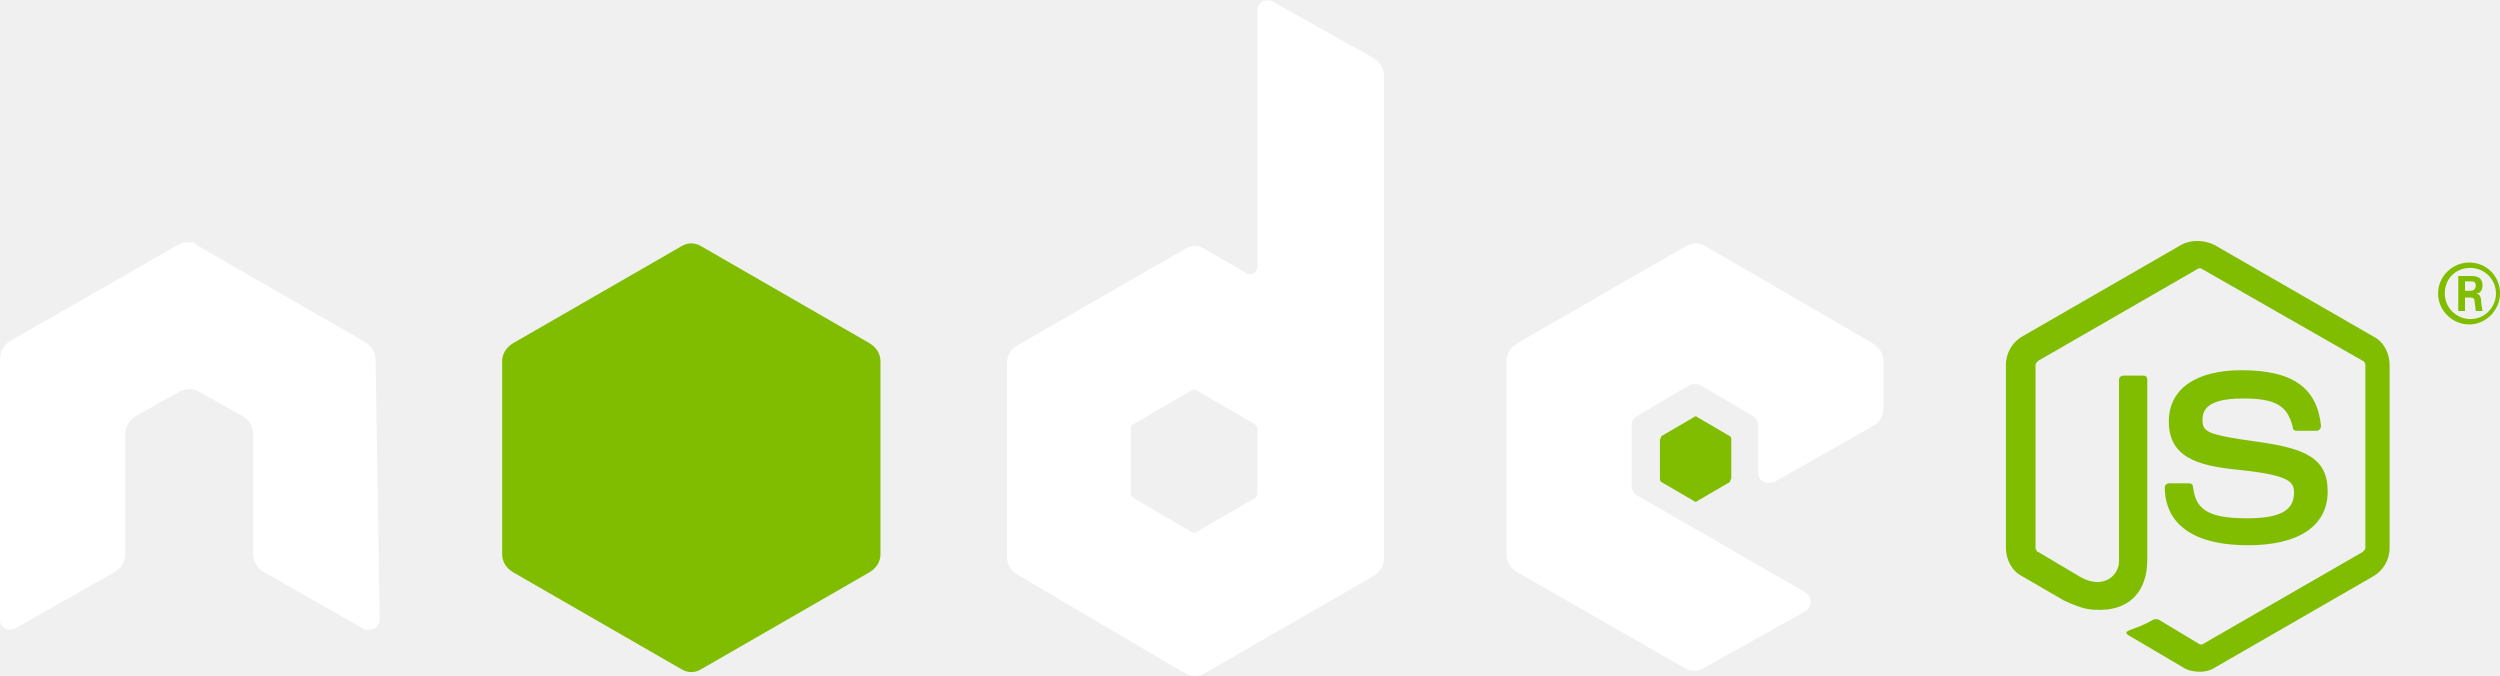
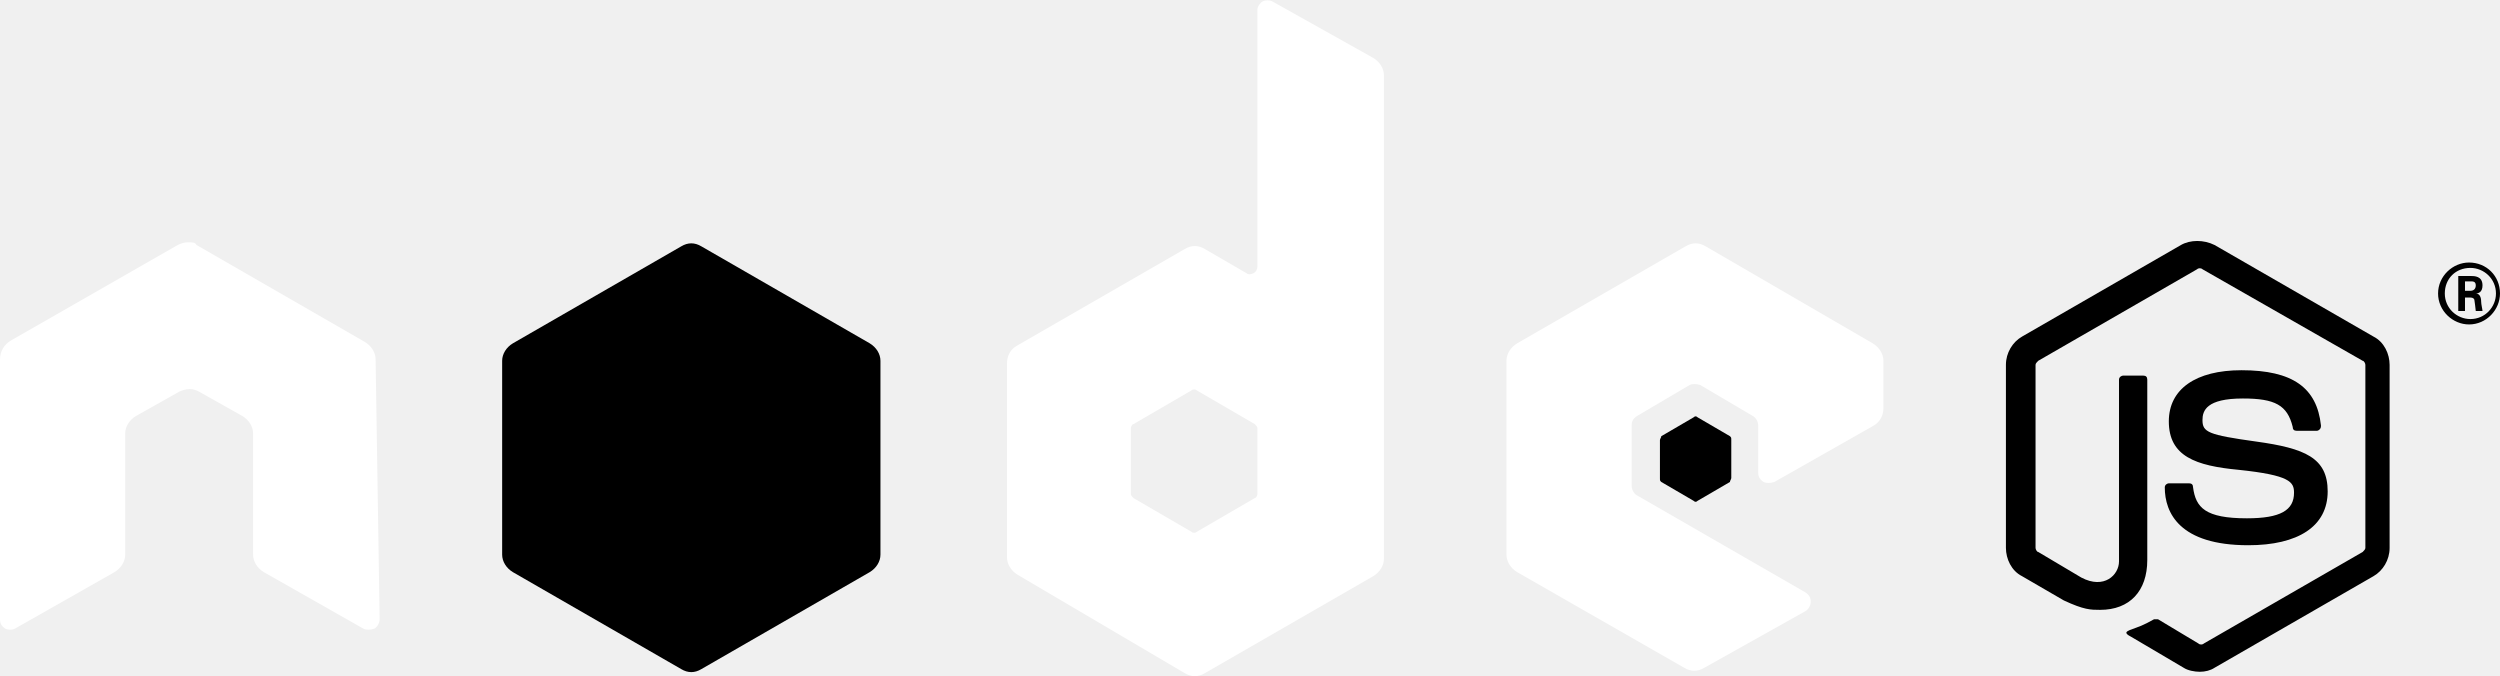
<svg xmlns="http://www.w3.org/2000/svg" version="1.1" id="Layer_1" x="0px" y="0px" viewBox="0 0 185.7 50.2" style="enable-background:new 0 0 185.7 50.2;" xml:space="preserve" class="template__logo">
  <style type="text/css">
	.st0{fill-rule:evenodd;clip-rule:evenodd;fill:#FFFFFF;}
	.st1{fill-rule:evenodd;clip-rule:evenodd;fill:#80BD01;}
	.st2{fill:#80BD01;}
</style>
  <path class="st0" d="M27.9,26.7c0-0.5-0.3-1-0.8-1.3l-12.5-7.2C14.5,18,14.3,18,14,18c0,0-0.1,0-0.1,0c-0.2,0-0.5,0.1-0.7,0.2  L0.8,25.3C0.3,25.6,0,26.1,0,26.7L0,46c0,0.3,0.1,0.5,0.4,0.7c0.2,0.1,0.5,0.1,0.7,0l7.4-4.2c0.5-0.3,0.8-0.8,0.8-1.3v-9  c0-0.5,0.3-1,0.8-1.3l3.2-1.8c0.2-0.1,0.5-0.2,0.8-0.2c0.3,0,0.5,0.1,0.7,0.2l3.2,1.8c0.5,0.3,0.8,0.8,0.8,1.3v9  c0,0.5,0.3,1,0.8,1.3l7.4,4.2c0.2,0.1,0.5,0.1,0.8,0c0.2-0.1,0.4-0.4,0.4-0.7L27.9,26.7z" />
  <path class="st0" d="M94.5,0.1C94.3,0,94,0,93.8,0.1c-0.2,0.1-0.4,0.4-0.4,0.6v19.1c0,0.2-0.1,0.4-0.3,0.5c-0.2,0.1-0.4,0.1-0.5,0  l-3.1-1.8c-0.5-0.3-1-0.3-1.5,0l-12.5,7.2C75,26,74.8,26.5,74.8,27v14.4c0,0.5,0.3,1,0.8,1.3L88,50c0.5,0.3,1,0.3,1.5,0l12.5-7.2  c0.5-0.3,0.8-0.8,0.8-1.3V5.6c0-0.5-0.3-1-0.8-1.3L94.5,0.1z M93.4,36.7c0,0.1-0.1,0.3-0.2,0.3l-4.3,2.5c-0.1,0.1-0.3,0.1-0.4,0  L84.2,37c-0.1-0.1-0.2-0.2-0.2-0.3v-4.9c0-0.1,0.1-0.3,0.2-0.3l4.3-2.5c0.1-0.1,0.3-0.1,0.4,0l4.3,2.5c0.1,0.1,0.2,0.2,0.2,0.3V36.7  z" />
  <path class="st0" d="M139.2,31.6c0.5-0.3,0.7-0.8,0.7-1.3v-3.5c0-0.5-0.3-1-0.8-1.3l-12.4-7.2c-0.5-0.3-1-0.3-1.5,0l-12.5,7.2  c-0.5,0.3-0.8,0.8-0.8,1.3v14.4c0,0.5,0.3,1,0.8,1.3l12.4,7.1c0.5,0.3,1,0.3,1.5,0l7.5-4.2c0.2-0.1,0.4-0.4,0.4-0.7  c0-0.3-0.1-0.5-0.4-0.7l-12.5-7.2c-0.2-0.1-0.4-0.4-0.4-0.7v-4.5c0-0.3,0.1-0.5,0.4-0.7l3.9-2.3c0.2-0.1,0.5-0.1,0.8,0l3.9,2.3  c0.2,0.1,0.4,0.4,0.4,0.7v3.5c0,0.3,0.1,0.5,0.4,0.7c0.2,0.1,0.5,0.1,0.8,0L139.2,31.6z" />
-   <path class="st1" d="M50.6,18.3c0.5-0.3,1-0.3,1.5,0l12.5,7.2c0.5,0.3,0.8,0.8,0.8,1.3v14.4c0,0.5-0.3,1-0.8,1.3l-12.5,7.2  c-0.5,0.3-1,0.3-1.5,0l-12.5-7.2c-0.5-0.3-0.8-0.8-0.8-1.3V26.8c0-0.5,0.3-1,0.8-1.3L50.6,18.3z" />
-   <path class="st2" d="M163.4,49.9c-0.4,0-0.9-0.1-1.2-0.3l-3.9-2.3c-0.6-0.3-0.3-0.4-0.1-0.5c0.8-0.3,0.9-0.3,1.8-0.8  c0.1,0,0.2,0,0.3,0l3,1.8c0.1,0.1,0.3,0.1,0.4,0l11.8-6.8c0.1-0.1,0.2-0.2,0.2-0.3V27.1c0-0.1-0.1-0.3-0.2-0.3L163.6,20  c-0.1-0.1-0.3-0.1-0.4,0l-11.8,6.8c-0.1,0.1-0.2,0.2-0.2,0.3v13.6c0,0.1,0.1,0.3,0.2,0.3l3.2,1.9c1.7,0.9,2.8-0.2,2.8-1.2V28.2  c0-0.2,0.2-0.3,0.3-0.3h1.5c0.2,0,0.3,0.1,0.3,0.3v13.4c0,2.3-1.3,3.7-3.5,3.7c-0.7,0-1.2,0-2.7-0.7l-3.1-1.8  c-0.8-0.4-1.2-1.3-1.2-2.1V27.1c0-0.9,0.5-1.7,1.2-2.1l11.8-6.8c0.7-0.4,1.7-0.4,2.5,0l11.8,6.8c0.8,0.4,1.2,1.3,1.2,2.1v13.6  c0,0.9-0.5,1.7-1.2,2.1l-11.8,6.8C164.2,49.8,163.8,49.9,163.4,49.9z" />
-   <path class="st2" d="M167,40.5c-5.1,0-6.2-2.4-6.2-4.3c0-0.2,0.2-0.3,0.3-0.3h1.5c0.2,0,0.3,0.1,0.3,0.3c0.2,1.5,0.9,2.3,4,2.3  c2.5,0,3.5-0.6,3.5-1.9c0-0.8-0.3-1.3-4.1-1.7c-3.2-0.3-5.2-1-5.2-3.6c0-2.4,2-3.8,5.4-3.8c3.8,0,5.6,1.3,5.9,4.1  c0,0.1,0,0.2-0.1,0.3c-0.1,0.1-0.2,0.1-0.2,0.1h-1.5c-0.2,0-0.3-0.1-0.3-0.3c-0.4-1.6-1.3-2.1-3.7-2.1c-2.7,0-3,0.9-3,1.6  c0,0.9,0.4,1.1,4,1.6c3.6,0.5,5.3,1.2,5.3,3.7C172.9,39.1,170.7,40.5,167,40.5z" />
-   <path class="st1" d="M125.8,31c0.1-0.1,0.2-0.1,0.3,0l2.4,1.4c0.1,0.1,0.1,0.1,0.1,0.3v2.8c0,0.1-0.1,0.2-0.1,0.3l-2.4,1.4  c-0.1,0.1-0.2,0.1-0.3,0l-2.4-1.4c-0.1-0.1-0.1-0.1-0.1-0.3v-2.8c0-0.1,0.1-0.2,0.1-0.3L125.8,31z" />
+   <path class="secondary" d="M50.6,18.3c0.5-0.3,1-0.3,1.5,0l12.5,7.2c0.5,0.3,0.8,0.8,0.8,1.3v14.4c0,0.5-0.3,1-0.8,1.3l-12.5,7.2  c-0.5,0.3-1,0.3-1.5,0l-12.5-7.2c-0.5-0.3-0.8-0.8-0.8-1.3V26.8c0-0.5,0.3-1,0.8-1.3L50.6,18.3z" />
+   <path class="secondary" d="M163.4,49.9c-0.4,0-0.9-0.1-1.2-0.3l-3.9-2.3c-0.6-0.3-0.3-0.4-0.1-0.5c0.8-0.3,0.9-0.3,1.8-0.8  c0.1,0,0.2,0,0.3,0l3,1.8c0.1,0.1,0.3,0.1,0.4,0l11.8-6.8c0.1-0.1,0.2-0.2,0.2-0.3V27.1c0-0.1-0.1-0.3-0.2-0.3L163.6,20  c-0.1-0.1-0.3-0.1-0.4,0l-11.8,6.8c-0.1,0.1-0.2,0.2-0.2,0.3v13.6c0,0.1,0.1,0.3,0.2,0.3l3.2,1.9c1.7,0.9,2.8-0.2,2.8-1.2V28.2  c0-0.2,0.2-0.3,0.3-0.3h1.5c0.2,0,0.3,0.1,0.3,0.3v13.4c0,2.3-1.3,3.7-3.5,3.7c-0.7,0-1.2,0-2.7-0.7l-3.1-1.8  c-0.8-0.4-1.2-1.3-1.2-2.1V27.1c0-0.9,0.5-1.7,1.2-2.1l11.8-6.8c0.7-0.4,1.7-0.4,2.5,0l11.8,6.8c0.8,0.4,1.2,1.3,1.2,2.1v13.6  c0,0.9-0.5,1.7-1.2,2.1l-11.8,6.8C164.2,49.8,163.8,49.9,163.4,49.9z" />
+   <path class="secondary" d="M167,40.5c-5.1,0-6.2-2.4-6.2-4.3c0-0.2,0.2-0.3,0.3-0.3h1.5c0.2,0,0.3,0.1,0.3,0.3c0.2,1.5,0.9,2.3,4,2.3  c2.5,0,3.5-0.6,3.5-1.9c0-0.8-0.3-1.3-4.1-1.7c-3.2-0.3-5.2-1-5.2-3.6c0-2.4,2-3.8,5.4-3.8c3.8,0,5.6,1.3,5.9,4.1  c0,0.1,0,0.2-0.1,0.3c-0.1,0.1-0.2,0.1-0.2,0.1h-1.5c-0.2,0-0.3-0.1-0.3-0.3c-0.4-1.6-1.3-2.1-3.7-2.1c-2.7,0-3,0.9-3,1.6  c0,0.9,0.4,1.1,4,1.6c3.6,0.5,5.3,1.2,5.3,3.7C172.9,39.1,170.7,40.5,167,40.5z" />
+   <path class="secondary" d="M125.8,31c0.1-0.1,0.2-0.1,0.3,0l2.4,1.4c0.1,0.1,0.1,0.1,0.1,0.3v2.8c0,0.1-0.1,0.2-0.1,0.3l-2.4,1.4  c-0.1,0.1-0.2,0.1-0.3,0l-2.4-1.4c-0.1-0.1-0.1-0.1-0.1-0.3v-2.8c0-0.1,0.1-0.2,0.1-0.3L125.8,31z" />
  <g>
-     <path class="st2" d="M185.7,21.8c0,1.2-1,2.3-2.3,2.3c-1.2,0-2.3-1-2.3-2.3c0-1.3,1.1-2.3,2.3-2.3   C184.7,19.5,185.7,20.5,185.7,21.8z M181.6,21.8c0,1.1,0.9,1.9,1.9,1.9c1.1,0,1.9-0.9,1.9-1.9c0-1.1-0.9-1.9-1.9-1.9   C182.4,19.9,181.6,20.7,181.6,21.8z M182.6,20.5h0.9c0.3,0,0.9,0,0.9,0.7c0,0.5-0.3,0.6-0.5,0.6c0.3,0,0.4,0.3,0.4,0.6   c0,0.2,0.1,0.6,0.1,0.7h-0.5c0-0.1-0.1-0.8-0.1-0.8c0-0.1-0.1-0.2-0.3-0.2h-0.4v1h-0.5V20.5z M183.1,21.6h0.4   c0.3,0,0.4-0.2,0.4-0.4c0-0.3-0.2-0.3-0.4-0.3h-0.4V21.6z" />
+     <path class="secondary" d="M185.7,21.8c0,1.2-1,2.3-2.3,2.3c-1.2,0-2.3-1-2.3-2.3c0-1.3,1.1-2.3,2.3-2.3   C184.7,19.5,185.7,20.5,185.7,21.8z M181.6,21.8c0,1.1,0.9,1.9,1.9,1.9c1.1,0,1.9-0.9,1.9-1.9c0-1.1-0.9-1.9-1.9-1.9   C182.4,19.9,181.6,20.7,181.6,21.8z M182.6,20.5h0.9c0.3,0,0.9,0,0.9,0.7c0,0.5-0.3,0.6-0.5,0.6c0.3,0,0.4,0.3,0.4,0.6   c0,0.2,0.1,0.6,0.1,0.7h-0.5c0-0.1-0.1-0.8-0.1-0.8c0-0.1-0.1-0.2-0.3-0.2h-0.4v1h-0.5V20.5z M183.1,21.6h0.4   c0.3,0,0.4-0.2,0.4-0.4c0-0.3-0.2-0.3-0.4-0.3h-0.4V21.6z" />
  </g>
</svg>
